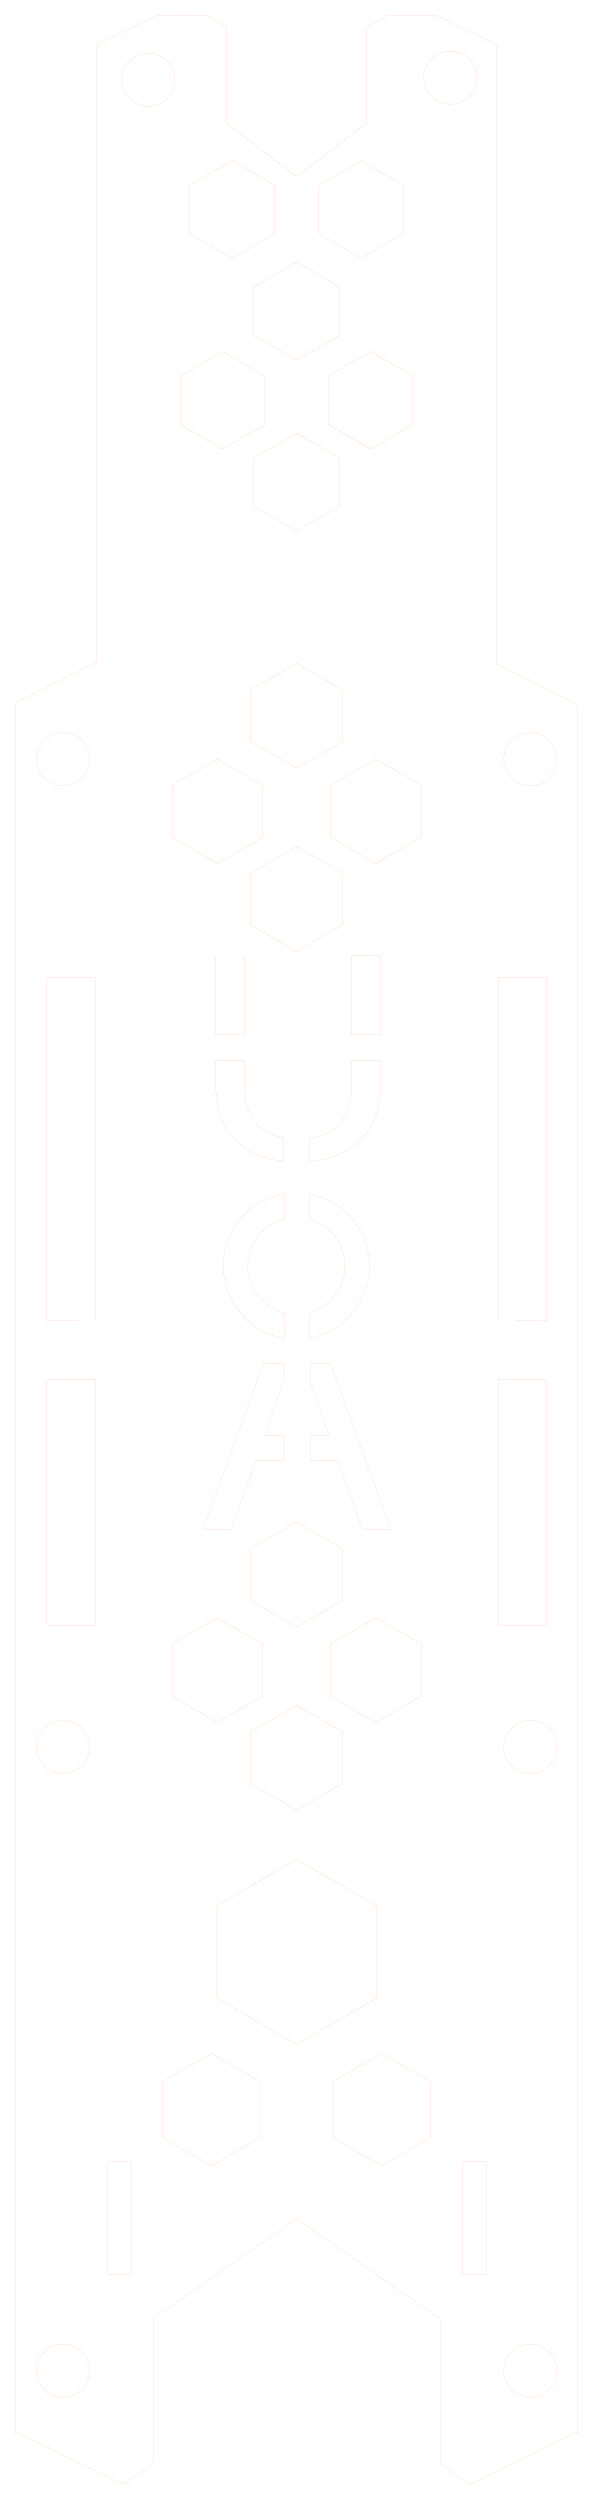
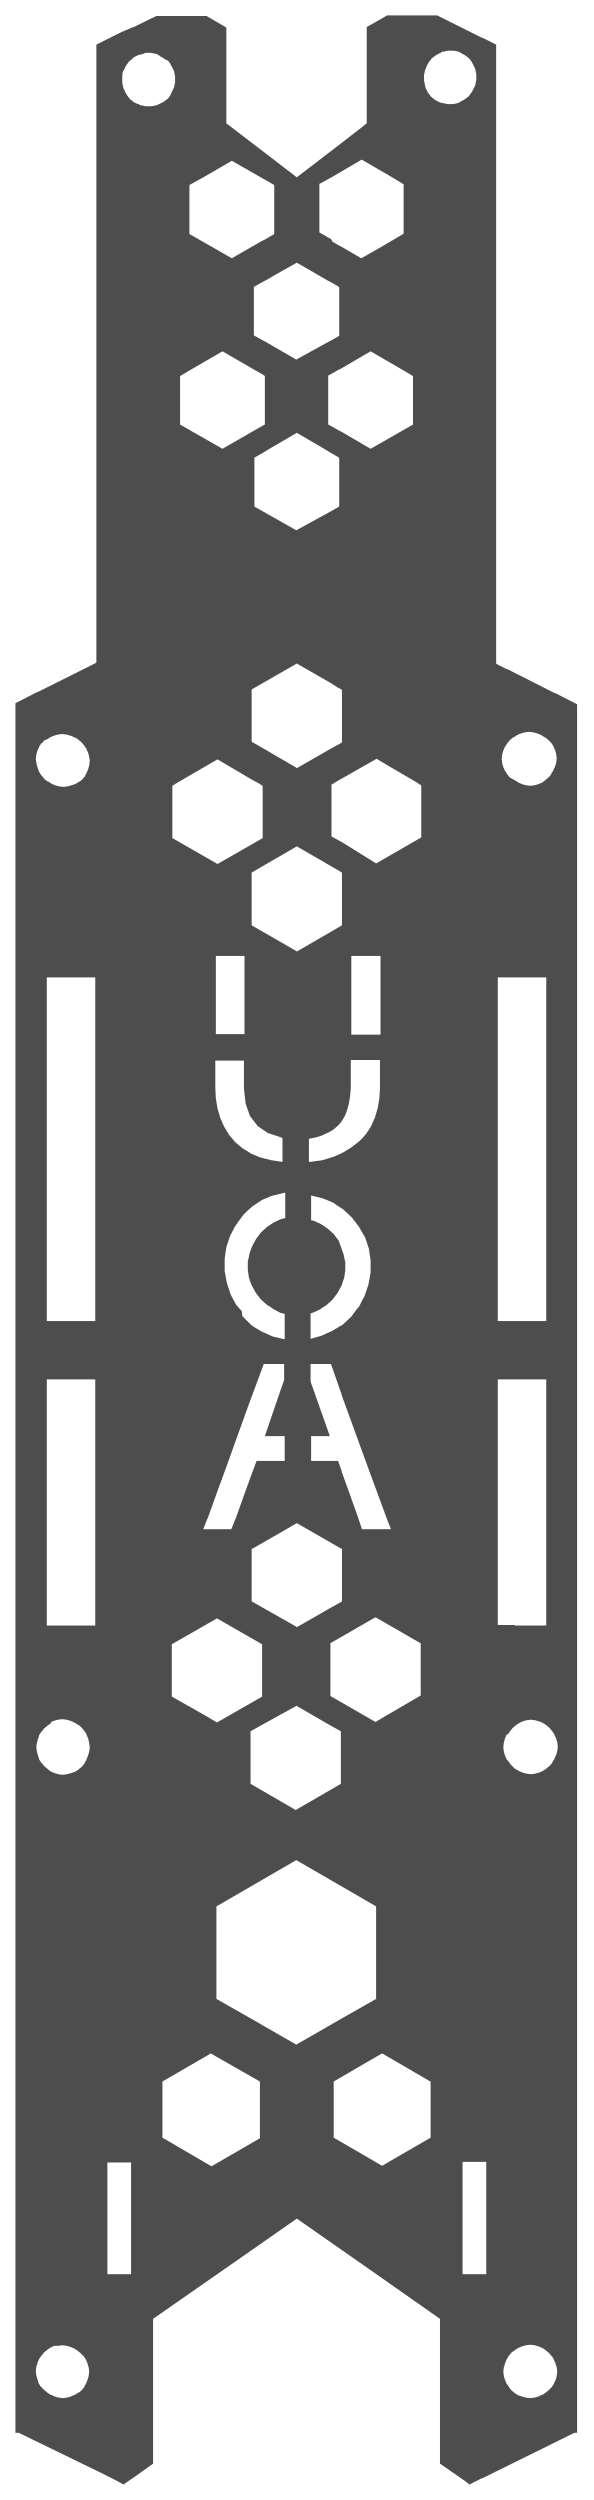
- <svg xmlns="http://www.w3.org/2000/svg" width="38.001mm" height="160.177mm" viewBox="189.795 312.4 38.001 160.177" version="1.1">
-   <path d="M 194.797 416.529 L 195.326 416.529 L 195.886 416.529 L 195.886 411.539 L 195.886 405.756 L 195.886 402.499 L 195.886 400.774 L 195.326 400.774 L 192.881 400.774 L 192.881 400.781 L 192.792 400.781 L 192.792 416.536 L 194.797 416.536 L 194.797 416.529 M 194.797 397.029 L 195.326 397.029 L 195.886 397.029 L 195.886 375.024 L 195.326 375.024 L 192.881 375.024 L 192.881 375.031 L 192.792 375.031 L 192.792 397.036 L 192.881 397.036 L 194.797 397.036 L 194.797 397.029 M 190.795 357.436 L 192.117 356.769 L 192.121 356.767 L 192.289 356.682 L 192.292 356.68 L 195.326 355.149 L 195.33 355.147 L 195.886 354.867 L 195.998 354.81 L 195.998 347.542 L 195.998 347.537 L 195.998 346.025 L 195.998 345.818 L 195.998 339.572 L 195.998 337.242 L 195.998 332.795 L 195.998 324.018 L 195.998 320.344 L 195.998 315.256 L 196.124 315.195 L 196.969 314.782 L 197.602 314.472 L 198.265 314.148 L 198.357 314.103 L 199.795 313.4 L 201.007 313.4 L 202.703 313.4 L 203.011 313.4 L 204.293 314.14 L 204.293 319.432 L 204.293 320.278 L 204.439 320.39 L 206.226 321.755 L 206.809 322.2 L 208.783 323.708 L 208.783 323.707 L 208.796 323.717 L 208.808 323.707 L 208.808 323.708 L 210.782 322.2 L 211.364 321.755 L 213.102 320.428 L 213.152 320.39 L 213.298 320.278 L 213.298 319.432 L 213.298 314.232 L 213.298 314.14 L 213.849 313.822 L 214.58 313.4 L 214.739 313.4 L 215.047 313.4 L 216.949 313.4 L 217.795 313.4 L 217.796 313.4 L 219.352 314.161 L 219.445 314.206 L 220.648 314.794 L 220.741 314.84 L 221.593 315.256 L 221.593 315.257 L 221.593 320.343 L 221.593 320.344 L 221.593 322.2 L 221.593 332.857 L 221.593 339.572 L 221.593 345.818 L 221.593 347.538 L 221.593 347.541 L 221.593 354.91 L 221.704 354.966 L 222.261 355.247 L 222.264 355.249 L 222.289 355.261 L 222.292 355.263 L 225.298 356.78 L 225.302 356.782 L 225.475 356.869 L 226.795 357.535 L 226.796 357.535 L 226.796 361.071 L 226.796 450.6 L 226.796 463.8 L 226.796 468.2 L 226.796 468.201 L 226.796 468.284 L 226.624 468.284 L 220.741 471.16 L 220.648 471.206 L 220.005 471.52 L 219.889 471.577 L 219.889 471.577 L 219.352 471.201 L 217.989 470.248 L 217.989 463.895 L 217.989 463.894 L 217.989 463.8 L 217.989 460.97 L 212.886 457.4 L 208.796 454.539 L 204.705 457.4 L 199.601 460.97 L 199.601 463.8 L 199.601 463.895 L 199.601 470.248 L 198.357 471.118 L 198.265 471.182 L 197.701 471.577 L 197.585 471.52 L 196.969 471.218 L 196.124 470.805 L 190.967 468.284 L 190.795 468.284 L 190.795 468.2 L 190.795 463.8 L 190.795 450.6 L 190.795 360.97 L 190.795 357.436 M 208.783 361.582 L 208.795 361.589 L 208.808 361.581 L 208.808 361.596 L 208.82 361.603 L 210.976 360.359 L 211.667 359.96 L 211.717 359.931 L 211.717 359.869 L 211.717 356.585 L 211.667 356.556 L 211.471 356.443 L 210.976 356.157 L 208.82 354.913 L 208.808 354.92 L 208.808 354.935 L 208.795 354.927 L 208.783 354.934 L 208.783 354.921 L 208.77 354.913 L 206.615 356.157 L 205.873 356.585 L 205.873 359.931 L 206.615 360.359 L 208.77 361.603 L 208.783 361.595 L 208.783 361.582 M 208.783 346.388 L 208.795 346.395 L 208.808 346.387 L 208.808 346.402 L 208.823 346.411 L 210.976 345.167 L 211.471 344.881 L 211.527 344.849 L 211.527 341.727 L 211.471 341.695 L 210.976 341.409 L 210.696 341.247 L 208.823 340.166 L 208.808 340.175 L 208.808 340.19 L 208.795 340.182 L 208.783 340.189 L 208.783 340.175 L 208.767 340.166 L 206.894 341.247 L 206.615 341.408 L 206.063 341.727 L 206.063 344.849 L 206.615 345.168 L 208.767 346.411 L 208.783 346.402 L 208.783 346.388 M 208.783 335.431 L 208.795 335.438 L 208.808 335.43 L 208.808 335.445 L 208.823 335.454 L 210.835 334.292 L 210.976 334.21 L 211.471 333.924 L 211.527 333.892 L 211.527 330.77 L 211.471 330.738 L 210.976 330.452 L 210.835 330.371 L 210.174 329.989 L 208.823 329.209 L 208.808 329.218 L 208.808 329.233 L 208.795 329.225 L 208.783 329.232 L 208.783 329.218 L 208.767 329.209 L 207.417 329.988 L 206.756 330.37 L 206.615 330.451 L 206.063 330.77 L 206.063 333.892 L 206.615 334.211 L 206.756 334.292 L 208.767 335.454 L 208.783 335.445 L 208.783 335.431 M 208.783 421.7 L 208.783 421.686 L 208.77 421.679 L 206.754 422.843 L 205.873 423.351 L 205.873 423.916 L 205.873 425.78 L 205.873 425.813 L 205.873 426.696 L 205.923 426.725 L 208.77 428.369 L 208.783 428.361 L 208.783 428.348 L 208.795 428.355 L 208.808 428.347 L 208.808 428.362 L 208.82 428.369 L 211.667 426.725 L 211.717 426.696 L 211.717 425.813 L 211.717 425.78 L 211.717 423.917 L 211.717 423.351 L 210.837 422.843 L 208.82 421.679 L 208.808 421.686 L 208.808 421.701 L 208.795 421.693 L 208.783 421.7 M 208.783 416.608 L 208.795 416.615 L 208.808 416.607 L 208.808 416.622 L 208.82 416.629 L 210.976 415.385 L 211.667 414.986 L 211.717 414.957 L 211.717 414.895 L 211.717 411.612 L 211.667 411.583 L 211.639 411.567 L 208.82 409.939 L 208.808 409.946 L 208.808 409.961 L 208.795 409.953 L 208.783 409.96 L 208.783 409.947 L 208.77 409.939 L 207.667 410.576 L 205.952 411.567 L 205.873 411.612 L 205.873 414.957 L 206.615 415.385 L 208.77 416.629 L 208.783 416.621 L 208.783 416.608 M 208.783 373.322 L 208.795 373.329 L 208.808 373.321 L 208.808 373.336 L 208.82 373.343 L 211.667 371.699 L 211.717 371.67 L 211.717 368.325 L 211.667 368.296 L 210.837 367.817 L 208.82 366.653 L 208.808 366.66 L 208.808 366.675 L 208.795 366.667 L 208.783 366.674 L 208.783 366.66 L 208.77 366.653 L 206.754 367.817 L 205.923 368.296 L 205.873 368.325 L 205.873 371.67 L 205.923 371.699 L 208.77 373.343 L 208.783 373.335 L 208.783 373.322 M 211.641 392.264 L 211.667 392.34 L 211.717 392.485 L 211.808 392.75 L 211.866 393.096 L 211.886 393.216 L 211.893 393.258 L 211.893 393.773 L 211.808 394.281 L 211.717 394.546 L 211.667 394.692 L 211.641 394.768 L 211.396 395.22 L 211.08 395.627 L 210.701 395.975 L 210.417 396.161 L 210.27 396.257 L 209.799 396.464 L 209.751 396.476 L 209.664 396.498 L 209.615 396.51 L 209.615 396.564 L 209.615 397.312 L 209.615 398.135 L 209.664 398.123 L 210.296 397.963 L 210.312 397.959 L 211.023 397.647 L 211.536 397.312 L 211.667 397.226 L 211.672 397.223 L 211.717 397.182 L 212.243 396.697 L 212.532 396.325 L 212.66 396.161 L 212.719 396.085 L 212.944 395.67 L 212.992 395.582 L 213.089 395.403 L 213.341 394.669 L 213.468 393.903 L 213.468 393.216 L 213.468 393.128 L 213.463 393.096 L 213.341 392.362 L 213.089 391.629 L 212.992 391.45 L 212.719 390.946 L 212.243 390.334 L 211.717 389.85 L 211.672 389.809 L 211.667 389.806 L 211.272 389.547 L 211.023 389.384 L 210.586 389.193 L 210.419 389.12 L 210.312 389.073 L 209.615 388.896 L 209.615 389.12 L 209.615 389.523 L 209.615 390.056 L 209.615 390.345 L 209.615 390.488 L 209.615 390.521 L 209.799 390.568 L 210.27 390.774 L 210.701 391.056 L 211.08 391.405 L 211.396 391.811 L 211.641 392.264 M 211.449 405.994 L 211.667 406.608 L 211.717 406.749 L 212.164 408.008 L 212.729 409.6 L 212.992 410.339 L 213.005 410.376 L 213.702 410.376 L 214.846 410.376 L 214.646 409.831 L 213.661 407.143 L 212.992 405.318 L 211.717 401.839 L 211.667 401.702 L 211.559 401.408 L 211.437 401.076 L 210.962 399.779 L 209.664 399.779 L 209.664 400.899 L 209.664 400.911 L 209.837 401.408 L 210.878 404.396 L 209.664 404.396 L 209.664 405.994 L 211.435 405.994 L 211.449 405.994 M 207.862 385.297 L 207.026 385.024 L 206.992 385.013 L 206.317 384.539 L 205.873 383.929 L 205.845 383.891 L 205.561 383.086 L 205.467 382.123 L 205.467 380.928 L 205.467 380.33 L 204.8 380.33 L 203.766 380.33 L 203.619 380.33 L 203.619 382.044 L 203.657 382.748 L 203.766 383.386 L 203.769 383.404 L 203.957 384.014 L 204.217 384.579 L 204.509 385.024 L 204.55 385.087 L 204.8 385.365 L 204.954 385.536 L 205.428 385.924 L 205.873 386.19 L 205.97 386.248 L 206.581 386.508 L 207.269 386.697 L 207.983 386.805 L 207.983 385.308 L 207.862 385.297 M 206.753 404.396 L 207.784 401.408 L 207.991 400.807 L 207.991 399.779 L 206.673 399.779 L 206.077 401.408 L 205.873 401.967 L 204.8 404.903 L 204.581 405.504 L 203.972 407.168 L 203.766 407.733 L 203.084 409.6 L 202.99 409.857 L 202.859 410.214 L 202.8 410.376 L 203.766 410.376 L 203.889 410.376 L 204.612 410.376 L 204.704 410.12 L 204.8 409.851 L 204.89 409.6 L 205.455 408.024 L 205.873 406.856 L 206.182 405.994 L 207.991 405.994 L 207.991 404.396 L 206.755 404.396 L 206.753 404.396 M 207.303 396.257 L 207.156 396.161 L 206.872 395.975 L 206.494 395.627 L 206.177 395.22 L 205.932 394.768 L 205.873 394.596 L 205.765 394.281 L 205.68 393.773 L 205.68 393.258 L 205.687 393.216 L 205.707 393.096 L 205.765 392.75 L 205.873 392.436 L 205.932 392.264 L 206.177 391.811 L 206.494 391.405 L 206.872 391.056 L 207.303 390.774 L 207.775 390.568 L 208.052 390.497 L 208.052 390.459 L 208.052 390.339 L 208.052 389.12 L 208.052 388.879 L 208.014 388.882 L 207.261 389.073 L 207.154 389.12 L 206.551 389.384 L 205.901 389.809 L 205.873 389.835 L 205.548 390.134 L 205.331 390.334 L 205.041 390.706 L 204.854 390.946 L 204.8 391.046 L 204.485 391.629 L 204.233 392.362 L 204.11 393.096 L 204.105 393.128 L 204.105 393.216 L 204.105 393.903 L 204.233 394.669 L 204.485 395.403 L 204.8 395.985 L 204.854 396.085 L 204.913 396.161 L 205.145 396.458 L 205.331 396.697 L 205.548 396.897 L 205.873 397.197 L 205.901 397.223 L 206.037 397.312 L 206.551 397.647 L 207.261 397.959 L 208.014 398.149 L 208.052 398.152 L 208.052 397.312 L 208.052 396.692 L 208.052 396.585 L 208.052 396.534 L 207.775 396.464 L 207.303 396.257 M 211.75 384.165 L 211.717 384.207 L 211.667 384.271 L 211.508 384.473 L 211.208 384.747 L 210.856 384.975 L 210.747 385.024 L 210.452 385.156 L 210.002 385.287 L 209.628 385.345 L 209.628 385.396 L 209.628 385.525 L 209.628 386.813 L 209.699 386.81 L 210.481 386.691 L 211.185 386.494 L 211.667 386.283 L 211.717 386.261 L 211.814 386.219 L 212.371 385.882 L 212.857 385.484 L 212.992 385.332 L 213.259 385.03 L 213.587 384.527 L 213.839 383.974 L 214.026 383.373 L 214.139 382.743 L 214.176 382.084 L 214.176 380.33 L 212.992 380.33 L 212.314 380.33 L 212.314 380.928 L 212.314 382.11 L 212.291 382.578 L 212.223 383.02 L 212.109 383.436 L 211.951 383.82 L 211.75 384.165 M 195.253 425.242 L 195.326 425.123 L 195.34 425.1 L 195.442 424.853 L 195.505 424.593 L 195.526 424.327 L 195.505 424.061 L 195.475 423.936 L 195.442 423.801 L 195.34 423.554 L 195.326 423.531 L 195.2 423.326 L 195.167 423.288 L 195.027 423.123 L 194.824 422.95 L 194.798 422.934 L 194.596 422.81 L 194.56 422.795 L 194.511 422.775 L 194.349 422.708 L 194.089 422.646 L 193.823 422.625 L 193.557 422.646 L 193.297 422.708 L 193.135 422.775 L 193.05 422.81 L 192.861 422.926 L 192.822 422.95 L 192.619 423.123 L 192.512 423.249 L 192.477 423.29 L 192.446 423.326 L 192.306 423.554 L 192.289 423.595 L 192.204 423.801 L 192.142 424.061 L 192.121 424.327 L 192.142 424.593 L 192.204 424.853 L 192.289 425.059 L 192.306 425.1 L 192.446 425.328 L 192.454 425.337 L 192.512 425.405 L 192.619 425.531 L 192.822 425.704 L 192.852 425.722 L 193 425.813 L 193.05 425.844 L 193.297 425.946 L 193.454 425.984 L 193.557 426.009 L 193.823 426.03 L 194.089 426.009 L 194.192 425.984 L 194.349 425.946 L 194.56 425.859 L 194.596 425.844 L 194.646 425.813 L 194.824 425.704 L 194.901 425.638 L 195.027 425.531 L 195.2 425.328 L 195.253 425.242 M 192.458 362.056 L 192.512 362.12 L 192.619 362.246 L 192.822 362.419 L 192.849 362.436 L 193.013 362.536 L 193.05 362.559 L 193.297 362.661 L 193.557 362.723 L 193.823 362.744 L 194.089 362.723 L 194.349 362.661 L 194.56 362.574 L 194.596 362.559 L 194.633 362.536 L 194.824 362.419 L 194.886 362.366 L 195.027 362.246 L 195.2 362.042 L 195.245 361.969 L 195.326 361.838 L 195.33 361.831 L 195.34 361.815 L 195.442 361.568 L 195.505 361.308 L 195.526 361.042 L 195.505 360.775 L 195.442 360.516 L 195.414 360.448 L 195.34 360.269 L 195.33 360.253 L 195.326 360.246 L 195.2 360.041 L 195.027 359.838 L 194.824 359.664 L 194.794 359.646 L 194.596 359.525 L 194.533 359.499 L 194.349 359.423 L 194.089 359.36 L 193.823 359.339 L 193.557 359.36 L 193.297 359.423 L 193.113 359.499 L 193.05 359.525 L 192.842 359.652 L 192.822 359.664 L 192.619 359.838 L 192.512 359.964 L 192.446 360.041 L 192.306 360.269 L 192.292 360.303 L 192.289 360.31 L 192.232 360.448 L 192.204 360.516 L 192.142 360.775 L 192.121 361.042 L 192.142 361.308 L 192.204 361.568 L 192.289 361.774 L 192.292 361.781 L 192.306 361.815 L 192.446 362.042 L 192.458 362.056 M 192.306 463.521 L 192.292 463.555 L 192.204 463.768 L 192.196 463.8 L 192.142 464.028 L 192.121 464.294 L 192.142 464.56 L 192.204 464.82 L 192.292 465.033 L 192.306 465.067 L 192.446 465.295 L 192.452 465.302 L 192.512 465.372 L 192.619 465.498 L 192.822 465.671 L 192.825 465.673 L 193.05 465.811 L 193.069 465.819 L 193.297 465.913 L 193.557 465.976 L 193.823 465.997 L 194.089 465.976 L 194.349 465.913 L 194.577 465.819 L 194.596 465.811 L 194.824 465.671 L 194.844 465.654 L 195.027 465.498 L 195.2 465.295 L 195.217 465.268 L 195.33 465.083 L 195.34 465.067 L 195.411 464.896 L 195.442 464.82 L 195.505 464.56 L 195.526 464.294 L 195.505 464.028 L 195.45 463.8 L 195.442 463.768 L 195.34 463.521 L 195.33 463.505 L 195.2 463.293 L 195.162 463.248 L 195.027 463.09 L 194.824 462.917 L 194.774 462.886 L 194.712 462.848 L 194.603 462.781 L 194.596 462.777 L 194.349 462.675 L 194.089 462.613 L 193.823 462.592 L 193.557 462.613 L 193.297 462.675 L 193.05 462.777 L 193.043 462.781 L 192.934 462.848 L 192.822 462.917 L 192.79 462.944 L 192.619 463.09 L 192.512 463.216 L 192.446 463.293 L 192.306 463.521 M 196.89 458.113 L 196.969 458.113 L 198.195 458.113 L 198.202 458.113 L 198.202 457.812 L 198.202 457.771 L 198.202 454.221 L 198.202 454.125 L 198.202 453.147 L 198.202 451.205 L 198.202 450.914 L 198.195 450.914 L 196.969 450.914 L 196.89 450.914 L 196.691 450.914 L 196.691 451.205 L 196.691 453.482 L 196.691 458.113 L 196.89 458.113 M 203.717 361.034 L 201.115 362.536 L 200.819 362.707 L 200.819 366.053 L 203.717 367.726 L 206.615 366.053 L 206.615 365.144 L 206.615 362.707 L 206.319 362.536 L 205.873 362.279 L 203.717 361.034 M 204.663 328.941 L 206.483 327.89 L 206.615 327.814 L 206.756 327.733 L 207.367 327.38 L 207.367 325.925 L 207.367 325.902 L 207.367 324.257 L 204.663 322.696 L 202.896 323.716 L 201.959 324.257 L 201.959 325.279 L 201.959 327.38 L 204.663 328.941 M 211.471 336.117 L 210.976 336.403 L 210.835 336.484 L 210.835 337.251 L 210.835 339.004 L 210.835 339.606 L 210.976 339.687 L 211.471 339.973 L 211.667 340.086 L 213.54 341.168 L 216.245 339.606 L 216.245 336.484 L 215.723 336.183 L 213.54 334.922 L 211.667 336.004 L 211.527 336.084 L 211.471 336.117 M 211.108 327.89 L 211.471 328.1 L 211.667 328.213 L 212.928 328.941 L 213.229 328.768 L 214.204 328.204 L 215.582 327.409 L 215.632 327.38 L 215.632 325.278 L 215.632 324.257 L 215.582 324.228 L 214.695 323.716 L 212.928 322.696 L 212.861 322.734 L 210.983 323.819 L 210.224 324.257 L 210.224 324.276 L 210.224 325.902 L 210.224 325.906 L 210.224 327.299 L 210.224 327.38 L 210.835 327.733 L 210.976 327.814 L 211.108 327.89 M 210.976 420.435 L 210.976 421.079 L 213.805 422.712 L 213.874 422.752 L 214.661 422.298 L 216.771 421.079 L 216.771 420.999 L 216.771 417.733 L 216.633 417.653 L 213.874 416.06 L 213.805 416.1 L 210.976 417.733 L 210.976 420.17 L 210.976 420.435 M 202.93 422.298 L 203.717 422.752 L 206.615 421.079 L 206.615 420.435 L 206.615 420.17 L 206.615 417.733 L 205.873 417.305 L 203.717 416.06 L 200.819 417.733 L 200.819 421.079 L 202.93 422.298 M 203.619 376.832 L 203.619 378.681 L 203.766 378.681 L 204.8 378.681 L 205.467 378.681 L 205.467 376.832 L 205.467 373.656 L 203.766 373.656 L 203.619 373.656 L 203.619 376.832 M 213.874 367.726 L 216.633 366.133 L 216.771 366.053 L 216.771 362.707 L 216.633 362.627 L 216.475 362.536 L 214.591 361.448 L 213.874 361.034 L 213.805 361.074 L 211.272 362.536 L 210.976 362.707 L 210.976 363.535 L 210.976 366.053 L 211.667 366.452 L 213.874 367.726 M 214.176 373.63 L 212.992 373.63 L 212.314 373.63 L 212.314 376.832 L 212.314 378.681 L 212.992 378.681 L 214.176 378.681 L 214.176 373.63 M 202.487 450.674 L 203.335 451.163 L 206.454 449.363 L 206.454 448.384 L 206.454 445.762 L 203.675 444.158 L 203.335 443.962 L 200.217 445.762 L 200.217 449.363 L 202.487 450.674 M 206.639 442.135 L 208.796 443.381 L 210.952 442.135 L 211.137 442.029 L 213.916 440.424 L 213.916 437.936 L 213.916 434.501 L 208.796 431.544 L 203.675 434.501 L 203.675 437.934 L 203.675 440.424 L 206.454 442.029 L 206.639 442.135 M 217.374 449.363 L 217.374 449.283 L 217.374 445.762 L 217.235 445.682 L 214.256 443.962 L 214.186 444.002 L 211.137 445.762 L 211.137 448.386 L 211.137 449.363 L 214.186 451.123 L 214.256 451.163 L 215.102 450.675 L 217.374 449.363 M 217.079 318.029 L 217.088 318.048 L 217.15 318.18 L 217.236 318.323 L 217.336 318.457 L 217.448 318.581 L 217.572 318.693 L 217.706 318.793 L 217.849 318.878 L 218 318.95 L 218.112 318.99 L 218.158 319.006 L 218.32 319.047 L 218.485 319.071 L 218.652 319.079 L 218.819 319.071 L 218.984 319.047 L 219.136 319.009 L 219.146 319.006 L 219.303 318.95 L 219.352 318.927 L 219.429 318.89 L 219.44 318.885 L 219.445 318.882 L 219.454 318.878 L 219.598 318.793 L 219.732 318.693 L 219.856 318.581 L 219.968 318.457 L 220.067 318.323 L 220.153 318.18 L 220.225 318.029 L 220.281 317.871 L 220.322 317.709 L 220.346 317.544 L 220.351 317.44 L 220.354 317.377 L 220.346 317.21 L 220.322 317.045 L 220.281 316.883 L 220.225 316.725 L 220.153 316.574 L 220.067 316.431 L 220.056 316.416 L 219.968 316.297 L 219.856 316.173 L 219.732 316.061 L 219.598 315.961 L 219.454 315.876 L 219.445 315.872 L 219.44 315.869 L 219.429 315.864 L 219.352 315.827 L 219.303 315.804 L 219.146 315.748 L 219.136 315.745 L 218.984 315.707 L 218.819 315.683 L 218.652 315.674 L 218.485 315.683 L 218.32 315.707 L 218.158 315.748 L 218.112 315.764 L 218 315.804 L 217.849 315.876 L 217.706 315.961 L 217.572 316.061 L 217.448 316.173 L 217.336 316.297 L 217.236 316.431 L 217.15 316.574 L 217.088 316.706 L 217.079 316.725 L 217.023 316.883 L 216.982 317.045 L 216.957 317.21 L 216.949 317.377 L 216.952 317.44 L 216.957 317.544 L 216.982 317.709 L 217.023 317.871 L 217.079 318.029 M 198.653 319.084 L 198.656 319.085 L 198.811 319.14 L 198.973 319.181 L 199.138 319.205 L 199.305 319.213 L 199.472 319.205 L 199.637 319.181 L 199.799 319.14 L 199.956 319.084 L 200.107 319.012 L 200.251 318.926 L 200.385 318.827 L 200.509 318.715 L 200.621 318.591 L 200.704 318.479 L 200.72 318.457 L 200.806 318.313 L 200.878 318.162 L 200.934 318.005 L 200.975 317.843 L 200.999 317.678 L 201.007 317.511 L 201.004 317.44 L 200.999 317.344 L 200.975 317.179 L 200.934 317.017 L 200.878 316.859 L 200.806 316.708 L 200.72 316.565 L 200.704 316.543 L 200.621 316.431 L 200.509 316.307 L 200.385 316.195 L 200.251 316.095 L 200.107 316.009 L 199.956 315.938 L 199.799 315.882 L 199.637 315.841 L 199.472 315.816 L 199.305 315.808 L 199.138 315.816 L 198.973 315.841 L 198.811 315.882 L 198.656 315.937 L 198.653 315.938 L 198.502 316.009 L 198.359 316.095 L 198.357 316.096 L 198.265 316.165 L 198.225 316.195 L 198.101 316.307 L 197.989 316.431 L 197.889 316.565 L 197.803 316.708 L 197.732 316.859 L 197.676 317.017 L 197.635 317.179 L 197.611 317.344 L 197.606 317.44 L 197.602 317.511 L 197.611 317.678 L 197.635 317.843 L 197.676 318.005 L 197.732 318.162 L 197.803 318.313 L 197.889 318.457 L 197.989 318.591 L 198.101 318.715 L 198.225 318.827 L 198.265 318.857 L 198.357 318.925 L 198.359 318.926 L 198.502 319.012 L 198.653 319.084 M 222.696 425.639 L 222.772 425.704 L 222.896 425.78 L 222.95 425.813 L 223 425.844 L 223.232 425.94 L 223.247 425.946 L 223.403 425.984 L 223.506 426.009 L 223.773 426.03 L 224.039 426.009 L 224.142 425.984 L 224.299 425.946 L 224.546 425.844 L 224.596 425.813 L 224.65 425.78 L 224.739 425.725 L 224.773 425.704 L 224.976 425.531 L 225.134 425.347 L 225.15 425.328 L 225.28 425.116 L 225.29 425.1 L 225.302 425.071 L 225.392 424.853 L 225.454 424.593 L 225.475 424.327 L 225.454 424.061 L 225.392 423.801 L 225.302 423.583 L 225.29 423.554 L 225.28 423.538 L 225.15 423.326 L 225.122 423.293 L 224.976 423.123 L 224.773 422.95 L 224.736 422.927 L 224.546 422.81 L 224.461 422.775 L 224.299 422.708 L 224.039 422.646 L 223.773 422.625 L 223.506 422.646 L 223.247 422.708 L 223.232 422.714 L 223.085 422.775 L 223 422.81 L 222.788 422.94 L 222.772 422.95 L 222.569 423.123 L 222.424 423.292 L 222.395 423.326 L 222.292 423.495 L 222.289 423.5 L 222.264 423.541 L 222.256 423.554 L 222.153 423.801 L 222.121 423.936 L 222.091 424.061 L 222.07 424.327 L 222.091 424.593 L 222.153 424.853 L 222.256 425.1 L 222.264 425.113 L 222.289 425.154 L 222.292 425.159 L 222.346 425.247 L 222.395 425.328 L 222.569 425.531 L 222.696 425.639 M 222.711 362.367 L 222.772 362.419 L 222.963 362.536 L 223 362.559 L 223.232 362.655 L 223.247 362.661 L 223.506 362.723 L 223.773 362.744 L 224.039 362.723 L 224.299 362.661 L 224.546 362.559 L 224.583 362.536 L 224.737 362.441 L 224.773 362.419 L 224.976 362.246 L 225.133 362.062 L 225.15 362.042 L 225.28 361.831 L 225.29 361.815 L 225.298 361.796 L 225.302 361.786 L 225.392 361.568 L 225.454 361.308 L 225.475 361.042 L 225.454 360.775 L 225.392 360.516 L 225.364 360.448 L 225.302 360.298 L 225.298 360.288 L 225.29 360.269 L 225.28 360.253 L 225.15 360.041 L 225.138 360.027 L 224.976 359.838 L 224.773 359.664 L 224.755 359.653 L 224.546 359.525 L 224.483 359.499 L 224.299 359.423 L 224.039 359.36 L 223.773 359.339 L 223.506 359.36 L 223.247 359.423 L 223.232 359.429 L 223.063 359.499 L 223 359.525 L 222.791 359.652 L 222.772 359.664 L 222.569 359.838 L 222.395 360.041 L 222.292 360.21 L 222.289 360.215 L 222.264 360.256 L 222.261 360.261 L 222.256 360.269 L 222.181 360.448 L 222.153 360.516 L 222.091 360.775 L 222.07 361.042 L 222.091 361.308 L 222.153 361.568 L 222.256 361.815 L 222.261 361.823 L 222.264 361.828 L 222.289 361.869 L 222.292 361.874 L 222.353 361.974 L 222.395 362.042 L 222.569 362.246 L 222.711 362.367 M 222.793 416.529 L 222.793 416.536 L 224.798 416.536 L 224.798 400.781 L 224.709 400.781 L 224.709 400.774 L 222.292 400.774 L 222.289 400.774 L 222.264 400.774 L 222.261 400.774 L 221.704 400.774 L 221.704 402.499 L 221.704 405.756 L 221.704 411.54 L 221.704 416.529 L 222.261 416.529 L 222.264 416.529 L 222.289 416.529 L 222.292 416.529 L 222.793 416.529 M 224.798 397.036 L 224.798 375.031 L 224.709 375.031 L 224.709 375.024 L 222.292 375.024 L 222.289 375.024 L 222.264 375.024 L 222.261 375.024 L 221.704 375.024 L 221.704 397.029 L 222.261 397.029 L 222.264 397.029 L 222.289 397.029 L 222.292 397.029 L 222.793 397.029 L 222.793 397.036 L 224.709 397.036 L 224.798 397.036 M 222.569 463.09 L 222.428 463.254 L 222.395 463.293 L 222.292 463.462 L 222.289 463.467 L 222.256 463.521 L 222.153 463.768 L 222.145 463.8 L 222.091 464.028 L 222.07 464.294 L 222.091 464.56 L 222.153 464.82 L 222.185 464.896 L 222.256 465.067 L 222.261 465.075 L 222.289 465.121 L 222.292 465.126 L 222.381 465.273 L 222.395 465.295 L 222.569 465.498 L 222.772 465.671 L 223 465.811 L 223.019 465.819 L 223.232 465.907 L 223.247 465.913 L 223.506 465.976 L 223.773 465.997 L 224.039 465.976 L 224.299 465.913 L 224.527 465.819 L 224.546 465.811 L 224.761 465.679 L 224.773 465.671 L 224.976 465.498 L 225.139 465.308 L 225.15 465.295 L 225.28 465.083 L 225.29 465.067 L 225.298 465.048 L 225.392 464.82 L 225.454 464.56 L 225.475 464.294 L 225.454 464.028 L 225.4 463.8 L 225.392 463.768 L 225.298 463.54 L 225.29 463.521 L 225.28 463.505 L 225.169 463.323 L 225.15 463.293 L 224.976 463.09 L 224.806 462.945 L 224.773 462.917 L 224.661 462.848 L 224.552 462.781 L 224.546 462.777 L 224.299 462.675 L 224.039 462.613 L 223.773 462.592 L 223.506 462.613 L 223.247 462.675 L 223 462.777 L 222.993 462.781 L 222.884 462.848 L 222.812 462.893 L 222.772 462.917 L 222.569 463.09 M 220.745 450.914 L 220.741 450.914 L 220.648 450.914 L 219.445 450.914 L 219.44 450.914 L 219.429 450.914 L 219.429 457.771 L 219.429 457.812 L 219.429 458.113 L 219.44 458.113 L 220.648 458.113 L 220.741 458.113 L 220.745 458.113 L 220.94 458.113 L 220.94 453.463 L 220.94 450.914 L 220.745 450.914 M 204.051 341.168 L 206.615 339.687 L 206.756 339.606 L 206.756 339.005 L 206.756 338.759 L 206.756 336.484 L 206.615 336.403 L 206.063 336.084 L 204.051 334.922 L 201.867 336.183 L 201.346 336.484 L 201.346 339.606 L 204.051 341.168 z" fill="none" stroke="rgb(255,0,0)" stroke-width="0.001mm" />
+ <svg xmlns="http://www.w3.org/2000/svg" version="1.1" id="Layer_1" x="0px" y="0px" viewBox="0 0 107.7 454" style="enable-background:new 0 0 107.7 454;" xml:space="preserve">
+   <style type="text/css">
+ 	.st0{fill:#4D4D4D;stroke:#FF0000;stroke-width:8.035216e-03;stroke-miterlimit:11.339;}
+ </style>
+   <path class="st0" d="M14.2,295.2h1.5h1.6V281v-16.4v-9.2v-4.9h-1.6h-7l0,0H8.5v44.7H14.2L14.2,295.2 M14.2,239.9h1.5h1.6v-62.4h-1.6  h-7l0,0H8.5v62.4h0.3H14.2L14.2,239.9 M2.8,127.7l3.7-1.9l0,0l0.5-0.2l0,0l8.6-4.3l0,0l1.6-0.8l0.3-0.2V99.6l0,0v-4.3v-0.6V77v-6.6  V57.8V32.9V22.5V8.1l0.4-0.2l2.4-1.2l1.8-0.9L24,5l0.3-0.1l4.1-2h3.4h4.8h0.9L41.1,5v15v2.4l0.4,0.3l5.1,3.9l1.7,1.3l5.6,4.3l0,0  l0,0l0,0l0,0l5.6-4.3l1.7-1.3l4.9-3.8l0.1-0.1l0.4-0.3V20V5.2V4.9L68.2,4l2.1-1.2h0.5h0.9H77h2.4l0,0L83.8,5L84,5.1l3.4,1.7l0.3,0.1  l2.4,1.2l0,0v14.4l0,0v5.3V58v19v17.7v4.9l0,0v20.9l0.3,0.2l1.6,0.8l0,0h0.1l0,0l8.5,4.3l0,0l0.5,0.2l3.7,1.9l0,0v10v253.8v37.4  v12.5l0,0v0.2h-0.5L87.7,450l-0.3,0.1l-1.8,0.9l-0.3,0.2l0,0l-1.5-1.1l-3.9-2.7v-18l0,0v-0.3v-8L65.5,411l-11.6-8.1L42.3,411  l-14.5,10.1v8v0.3v18l-3.5,2.5l-0.3,0.2l-1.6,1.1l-0.3-0.2l-1.7-0.9l-2.4-1.2l-14.6-7.1H2.8v-0.2v-12.5v-37.4v-254V127.7   M53.8,139.4L53.8,139.4L53.8,139.4L53.8,139.4l0.1,0.1L60,136l2-1.1l0.1-0.1v-0.2v-9.3l-0.1-0.1l-0.6-0.3L60,124l-6.1-3.5l0,0l0,0  l0,0l0,0l0,0l0,0l-6.1,3.5l-2.1,1.2v9.5l2.1,1.2L53.8,139.4L53.8,139.4L53.8,139.4 M53.8,96.3L53.8,96.3L53.8,96.3L53.8,96.3  L53.8,96.3l6.2-3.4l1.4-0.8l0.2-0.1v-8.8L61.4,83L60,82.2l-0.8-0.5l-5.3-3.1l0,0l0,0l0,0l0,0l0,0l0,0l-5.3,3.1l-0.8,0.5l-1.6,0.9V92  l1.6,0.9L53.8,96.3L53.8,96.3L53.8,96.3 M53.8,65.3L53.8,65.3L53.8,65.3L53.8,65.3L53.8,65.3l5.8-3.2l0.4-0.2l1.4-0.8l0.2-0.1v-8.8  L61.4,52L60,51.2L59.6,51l-1.9-1.1l-3.8-2.2l0,0l0,0l0,0l0,0l0,0l0,0L50,49.9L48.1,51l-0.4,0.2l-1.6,0.9v8.8l1.6,0.9l0.4,0.2  L53.8,65.3L53.8,65.3L53.8,65.3 M53.8,309.8L53.8,309.8L53.8,309.8L48,313l-2.5,1.4v1.6v5.3v0.1v2.5l0.1,0.1l8.1,4.7l0,0l0,0l0,0  l0,0l0,0l0,0l8.1-4.7l0.1-0.1v-2.5v-0.1V316v-1.6l-2.5-1.4l-5.7-3.3L53.8,309.8L53.8,309.8L53.8,309.8L53.8,309.8 M53.8,295.4  L53.8,295.4L53.8,295.4L53.8,295.4l0.1,0.1L60,292l2-1.1l0.1-0.1v-0.2v-9.3l-0.1-0.1h-0.1l-8-4.6l0,0l0,0l0,0l0,0l0,0l0,0l-3.1,1.8  l-4.9,2.8l-0.2,0.1v9.5l2.1,1.2L53.8,295.4L53.8,295.4L53.8,295.4 M53.8,172.7L53.8,172.7L53.8,172.7L53.8,172.7l0.1,0.1l8.1-4.7  l0.1-0.1v-9.5l-0.1-0.1l-2.4-1.4l-5.7-3.3l0,0l0,0l0,0l0,0l0,0l0,0l-5.7,3.3l-2.4,1.4l-0.1,0.1v9.5l0.1,0.1L53.8,172.7L53.8,172.7  L53.8,172.7 M61.9,226.4l0.1,0.2l0.1,0.4l0.3,0.8l0.2,1l0.1,0.3v0.1v1.5l-0.2,1.4l-0.3,0.8l-0.1,0.4l-0.1,0.2l-0.7,1.3l-0.9,1.2  l-1.1,1l-0.8,0.5l-0.4,0.3l-1.3,0.6h-0.1l-0.2,0.1h-0.1v0.2v2.1v2.3h0.1l1.8-0.5l0,0l2-0.9l1.5-0.9l0.4-0.2l0,0l0.1-0.1l1.5-1.4  l0.8-1.1l0.4-0.5l0.2-0.2l0.6-1.2l0.1-0.2l0.3-0.5l0.7-2.1l0.4-2.2v-1.9V229v-0.1l-0.3-2.1l-0.7-2.1l-0.3-0.5l-0.8-1.4l-1.3-1.7  l-1.5-1.4l-0.1-0.1l0,0l-1.1-0.7l-0.7-0.5l-1.2-0.5l-0.5-0.2l-0.3-0.1l-2-0.5v0.6v1.1v1.5v0.8v0.4v0.1l0.5,0.1l1.3,0.6l1.2,0.8  l1.1,1l0.9,1.2L61.9,226.4 M61.4,265.3L62,267l0.1,0.4l1.3,3.6l1.6,4.5l0.7,2.1v0.1h2H71l-0.6-1.5l-2.8-7.6l-1.9-5.2l-3.6-9.9  l-0.1-0.4l-0.3-0.8l-0.3-0.9l-1.3-3.7h-3.7v3.2l0,0l0.5,1.4l3,8.5h-3.4v4.5H61.4L61.4,265.3 M51.2,206.6l-2.4-0.8h-0.1l-1.9-1.3  l-1.3-1.7l-0.1-0.1l-0.8-2.3l-0.3-2.7v-3.4v-1.7h-1.9h-2.9h-0.4v4.9l0.1,2l0.3,1.8l0,0L40,203l0.7,1.6l0.8,1.3l0.1,0.2l0.7,0.8  l0.4,0.5l1.3,1.1l1.3,0.8l0.3,0.2l1.7,0.7l2,0.5l2,0.3v-4.2L51.2,206.6 M48.1,260.8l2.9-8.5l0.6-1.7v-2.9h-3.7l-1.7,4.6l-0.6,1.6  l-3,8.3l-0.6,1.7l-1.7,4.7l-0.6,1.6l-1.9,5.3l-0.3,0.7l-0.4,1l-0.2,0.5h2.7H40h2l0.3-0.7l0.3-0.8l0.3-0.7l1.6-4.5l1.2-3.3l0.9-2.4  h5.1v-4.5L48.1,260.8L48.1,260.8 M49.6,237.7l-0.4-0.3l-0.8-0.5l-1.1-1l-0.9-1.2l-0.7-1.3l-0.2-0.5l-0.3-0.9l-0.2-1.4v-1.5V229  l0.1-0.3l0.2-1l0.3-0.9l0.2-0.5l0.7-1.3l0.9-1.2l1.1-1l1.2-0.8l1.3-0.6l0.8-0.2v-0.1v-0.3v-3.5v-0.7h-0.1l-2.1,0.5l-0.3,0.1  l-1.7,0.7l-1.8,1.2l-0.1,0.1l-0.9,0.8l-0.6,0.6l-0.8,1.1l-0.5,0.7l-0.2,0.3l-0.9,1.7l-0.7,2.1l-0.3,2.1v0.1v0.2v1.9l0.4,2.2l0.7,2.1  l0.9,1.7l0.2,0.3l0.2,0.2l0.7,0.8L44,239l0.6,0.6l0.9,0.9l0.1,0.1l0.4,0.3l1.5,0.9l2,0.9l2.1,0.5h0.1v-2.4V239v-0.3v-0.1l-0.8-0.2  L49.6,237.7 M62.2,203.4l-0.1,0.1l-0.1,0.2l-0.5,0.6l-0.9,0.8l-1,0.6l-0.3,0.1l-0.8,0.4l-1.3,0.4l-1.1,0.2v0.1v0.4v3.7h0.2l2.2-0.3  l2-0.6l1.4-0.6l0.1-0.1l0.3-0.1l1.6-1l1.4-1.1l0.4-0.4l0.8-0.9l0.9-1.4l0.7-1.6l0.5-1.7l0.3-1.8l0.1-1.9v-5h-3.4h-1.9v1.7v3.4  l-0.1,1.3l-0.2,1.3l-0.3,1.2l-0.4,1.1L62.2,203.4 M15.5,319.9l0.2-0.3v-0.1l0.3-0.7l0.2-0.7l0.1-0.8l-0.1-0.8l-0.1-0.4l-0.1-0.4  l-0.3-0.7v-0.1l-0.4-0.6l-0.1-0.1l-0.4-0.5l-0.6-0.5h-0.1l-0.6-0.4h-0.1l-0.1-0.1l-0.5-0.2l-0.7-0.2l-0.8-0.1l-0.8,0.1l-0.7,0.2  l-0.5,0.2L9.2,313l-0.5,0.3l-0.1,0.1L8,313.9l-0.3,0.4l-0.1,0.1l-0.1,0.1l-0.4,0.6v0.1l-0.2,0.6l-0.2,0.7l-0.1,0.8l0.1,0.8l0.2,0.7  l0.2,0.6v0.1l0.4,0.6l0,0l0.2,0.2l0.3,0.4l0.6,0.5l0.1,0.1l0.4,0.3l0.1,0.1l0.7,0.3l0.4,0.1l0.3,0.1l0.8,0.1l0.8-0.1l0.3-0.1  l0.4-0.1l0.6-0.2h0.1l0.1-0.1l0.5-0.3l0.2-0.2l0.4-0.3l0.5-0.6L15.5,319.9 M7.5,140.8l0.2,0.2l0.3,0.4l0.6,0.5h0.1l0.5,0.3l0.1,0.1  l0.7,0.3l0.7,0.2l0.8,0.1l0.8-0.1l0.7-0.2l0.6-0.2h0.1l0.1-0.1l0.5-0.3l0.2-0.1l0.4-0.3l0.5-0.6l0.1-0.2l0.2-0.4l0,0l0,0l0.3-0.7  l0.2-0.7l0.1-0.8l-0.1-0.8l-0.2-0.7l-0.1-0.2l-0.2-0.5l0,0l0,0l-0.4-0.6l-0.5-0.6l-0.6-0.5l-0.1-0.1l-0.6-0.3l-0.2-0.1l-0.5-0.2  l-0.7-0.2l-0.8-0.1l-0.8,0.1l-0.7,0.2l-0.5,0.2l-0.2,0.1l-0.6,0.4H8.4L8,134.5l-0.3,0.4L7.5,135l-0.4,0.6v0.1l0,0l-0.2,0.4l-0.1,0.2  L6.6,137l-0.1,0.8l0.1,0.8l0.2,0.7l0.2,0.6l0,0v0.1L7.5,140.8L7.5,140.8 M7.1,428.4L7.1,428.4l-0.3,0.7v0.1l-0.2,0.6l-0.1,0.8  l0.1,0.8l0.2,0.7l0.2,0.6v0.1l0.4,0.6l0,0l0.2,0.2L8,434l0.6,0.5l0,0l0.6,0.4h0.1l0.6,0.3l0.7,0.2l0.8,0.1l0.8-0.1l0.7-0.2l0.6-0.3  h0.1l0.6-0.4h0.1l0.5-0.4l0.5-0.6v-0.1l0.3-0.5l0,0l0.2-0.5l0.1-0.2l0.2-0.7l0.1-0.8l-0.1-0.8l-0.2-0.6v-0.1l-0.3-0.7l0,0l-0.4-0.6  l-0.1-0.1l-0.4-0.4l-0.6-0.5l-0.1-0.1l-0.2-0.1l-0.3-0.2l0,0l-0.7-0.3l-0.7-0.2l-0.8-0.1l-0.8,0.1l-0.6,0l-0.7,0.3l0,0l-0.3,0.2  l-0.3,0.2l-0.1,0.1L8,427.2l-0.3,0.4l-0.2,0.2L7.1,428.4 M20.1,413h0.2h3.5l0,0v-0.9V412v-10v-0.3V399v-5.5v-0.8l0,0h-3.5h-0.2h-0.6  v0.8v6.5v13H20.1 M39.5,137.9l-7.4,4.3l-0.8,0.5v9.5l8.2,4.7l8.2-4.7v-2.6v-6.9l-0.8-0.5l-1.3-0.7L39.5,137.9 M42.1,46.9l5.2-3  l0.4-0.2l0.4-0.2l1.7-1v-4.1v-0.1v-4.7l-7.7-4.4l-5,2.9l-2.7,1.5v2.9v6L42.1,46.9 M61.4,67.2L60,68l-0.4,0.2v2.2v5v1.7l0.4,0.2  l1.4,0.8l0.6,0.3l5.3,3.1l7.7-4.4v-8.8l-1.5-0.9l-6.2-3.6L62,66.9l-0.4,0.2L61.4,67.2 M60.4,43.9l1,0.6l0.6,0.3l3.6,2.1l0.9-0.5  l2.8-1.6l3.9-2.3l0.1-0.1v-6v-2.9l-0.1-0.1l-2.5-1.5l-5-2.9l-0.2,0.1l-5.3,3.1L58,33.4v0.1v4.6l0,0V42v0.2l1.7,1l0.4,0.2L60.4,43.9   M60,306.2v1.8l8,4.6l0.2,0.1l2.2-1.3l6-3.5v-0.2v-9.3l-0.4-0.2l-7.8-4.5l-0.2,0.1l-8,4.6v6.9L60,306.2 M37.2,311.5l2.2,1.3l8.2-4.7  v-1.8v-0.8v-6.9l-2.1-1.2l-6.1-3.5l-8.2,4.7v9.5L37.2,311.5 M39.2,182.6v5.2h0.4h2.9h1.9v-5.2v-9h-4.8h-0.4L39.2,182.6 M68.3,156.8  l7.8-4.5l0.4-0.2v-9.5l-0.4-0.2l-0.4-0.3l-5.3-3.1l-2-1.2l-0.2,0.1L61,142l-0.8,0.5v2.3v7.1l2,1.1L68.3,156.8 M69.1,173.6h-3.4h-1.9  v9.1v5.2h1.9h3.4V173.6 M36,392l2.4,1.4l8.8-5.1v-2.8V378l-7.9-4.5l-1-0.6l-8.8,5.1v10.2L36,392 M47.7,367.8l6.1,3.5l6.1-3.5  l0.5-0.3l7.9-4.5v-7.1v-9.7l-14.5-8.4l-14.5,8.4v9.7v7.1l7.9,4.5L47.7,367.8 M78.2,388.2V388v-10l-0.4-0.2l-8.4-4.9l-0.2,0.1l-8.6,5  v7.4v2.8l8.6,5l0.2,0.1l2.4-1.4L78.2,388.2 M77.3,16L77.3,16l0.2,0.4l0.2,0.4l0.3,0.4l0.3,0.4l0.4,0.3l0.4,0.3l0.4,0.2l0.4,0.2  l0.3,0.1h0.1l0.5,0.1l0.5,0.1h0.5h0.5l0.5-0.1l0.4-0.1l0,0l0.4-0.2l0.1-0.1l0.2-0.1l0,0l0,0l0,0l0.4-0.2l0.4-0.3l0.4-0.3l0.3-0.4  l0.3-0.4l0.2-0.4l0.2-0.4l0.2-0.4l0.1-0.5l0.1-0.5v-0.3V14v-0.5L86.4,13l-0.1-0.5l-0.2-0.4l-0.2-0.4l-0.2-0.4l0,0L85.5,11l-0.3-0.4  l-0.4-0.3L84.4,10L84,9.8l0,0l0,0l0,0l-0.2-0.1l-0.1-0.1l-0.4-0.2l0,0l-0.4-0.1l-0.5-0.1h-0.5h-0.5l-0.5,0.1l-0.5,0.1h-0.1L80,9.6  l-0.4,0.2L79.2,10l-0.4,0.3l-0.4,0.3L78.1,11l-0.3,0.4l-0.2,0.4l-0.2,0.4v0.1l-0.2,0.4l-0.1,0.5L77,13.6v0.5v0.2v0.3l0.1,0.5  l0.1,0.5L77.3,16 M25.1,18.9L25.1,18.9l0.4,0.2l0.5,0.1l0.5,0.1H27h0.5l0.5-0.1l0.5-0.1l0.4-0.2l0.4-0.2l0.4-0.2l0.4-0.3l0.4-0.3  l0.3-0.4l0.2-0.3v-0.1l0.2-0.4l0.2-0.4l0.2-0.4l0.1-0.5l0.1-0.5v-0.5v-0.2v-0.3l-0.1-0.5l-0.1-0.5l-0.2-0.4l-0.2-0.4L31,11.8v-0.1  l-0.2-0.3L30.5,11L30,10.8l-0.4-0.3l-0.4-0.2L28.8,10l-0.4-0.2l-0.5-0.1l-0.5-0.1h-0.5h-0.5L26,9.8l-0.5,0.1L25.1,10l0,0l-0.4,0.2  l-0.4,0.2l0,0L24,10.7l-0.1,0.1l-0.4,0.3l-0.3,0.4l-0.3,0.4l-0.2,0.4l-0.2,0.4l-0.2,0.4l-0.1,0.5l0,0.4v0.3v0.2V15l0.1,0.5l0.1,0.5  l0.2,0.4l0.2,0.4l0.2,0.4l0.3,0.4l0.3,0.4l0.4,0.3l0.1,0.1l0.3,0.2l0,0l0.4,0.2L25.1,18.9 M93.3,321l0.2,0.2l0.4,0.2l0.2,0.1  l0.1,0.1l0.7,0.3l0,0l0.4,0.1l0.3,0.1l0.8,0.1l0.8-0.1l0.3-0.1l0.4-0.1l0.7-0.3l0.1-0.1l0.2-0.1l0.3-0.2l0.1-0.1l0.6-0.5l0.4-0.5  V320l0.4-0.6l0,0v-0.1l0.3-0.6l0.2-0.7l0.1-0.8l-0.1-0.8l-0.2-0.7l-0.3-0.6V315l0,0l-0.4-0.6l-0.1-0.1l-0.4-0.5l-0.6-0.5l-0.1-0.1  l-0.5-0.3l-0.2-0.1l-0.5-0.2l-0.7-0.2l-0.8-0.1l-0.8,0.1l-0.7,0.2l0,0l-0.4,0.2l-0.2,0.1l-0.6,0.4l0,0l-0.6,0.5l-0.4,0.5l-0.1,0.1  l-0.3,0.5l0,0L92,315l0,0l-0.3,0.7l-0.1,0.4l-0.1,0.4l-0.1,0.8l0.1,0.8l0.2,0.7l0.3,0.7l0,0l0.1,0.1l0,0l0.2,0.2l0.1,0.2l0.5,0.6  L93.3,321 M93.3,141.6l0.2,0.1L94,142l0.1,0.1l0.7,0.3l0,0l0.7,0.2l0.8,0.1l0.8-0.1l0.7-0.2l0.7-0.3l0.1-0.1l0.4-0.3l0.1-0.1  l0.6-0.5l0.4-0.5v-0.1l0.4-0.6l0,0v-0.1l0,0l0.3-0.6l0.2-0.7l0.1-0.8l-0.1-0.8l-0.2-0.7l-0.1-0.2l-0.2-0.4l0,0v-0.1l0,0l-0.4-0.6  l0,0l-0.5-0.5l-0.6-0.5h-0.1l-0.6-0.4l-0.2-0.1l-0.5-0.2l-0.7-0.2l-0.8-0.1l-0.8,0.1l-0.7,0.2l0,0l-0.5,0.2l-0.2,0.1l-0.6,0.4h-0.1  l-0.6,0.5l-0.5,0.6l-0.3,0.5l0,0l-0.1,0.1l0,0l0,0l-0.2,0.5l-0.1,0.2l-0.2,0.7l-0.1,0.8l0.1,0.8l0.2,0.7l0.3,0.7l0,0l0,0l0.1,0.1  l0,0l0.2,0.3l0.1,0.2l0.5,0.6L93.3,141.6 M93.5,295.2L93.5,295.2h5.7v-44.7H99l0,0h-6.9l0,0H92l0,0h-1.6v4.9v9.2V281v14.1H92l0,0  h0.1l0,0h1.4 M99.2,239.9v-62.4H99l0,0h-6.9l0,0H92l0,0h-1.6v62.4H92l0,0h0.1l0,0h1.4l0,0H99H99.2 M92.9,427.2l-0.4,0.5l-0.1,0.1  l-0.3,0.5l0,0l-0.1,0.2l-0.3,0.7v0.1l-0.2,0.6l-0.1,0.8l0.1,0.8l0.2,0.7l0.1,0.2l0.2,0.5l0,0l0.1,0.1l0,0l0.3,0.4v0.1l0.5,0.6  l0.6,0.5l0.6,0.4h0.1l0.6,0.2l0,0l0.7,0.2l0.8,0.1l0.8-0.1l0.7-0.2l0.6-0.3h0.1l0.6-0.4l0,0l0.6-0.5l0.5-0.5l0,0l0.4-0.6l0,0v-0.1  l0.3-0.6l0.2-0.7l0.1-0.8l-0.1-0.8l-0.2-0.6v-0.1l-0.3-0.6v-0.1l0,0l-0.3-0.5l-0.1-0.1l-0.5-0.6l-0.5-0.4l-0.1-0.1l-0.3-0.2  l-0.3-0.2l0,0l-0.7-0.3l-0.7-0.2l-0.8-0.1l-0.8,0.1l-0.7,0.2l-0.7,0.3l0,0l-0.3,0.2l-0.2,0.1l-0.1,0.1L92.9,427.2 M87.7,392.6  L87.7,392.6h-0.3H84l0,0l0,0V412v0.1v0.9l0,0h3.4h0.3l0,0h0.6v-13.2v-7.2L87.7,392.6 M40.4,81.5l7.3-4.2l0.4-0.2v-1.7v-0.7v-6.4  L47.7,68l-1.6-0.9l-5.7-3.3l-6.2,3.6l-1.5,0.9v8.8L40.4,81.5z" />
</svg>
